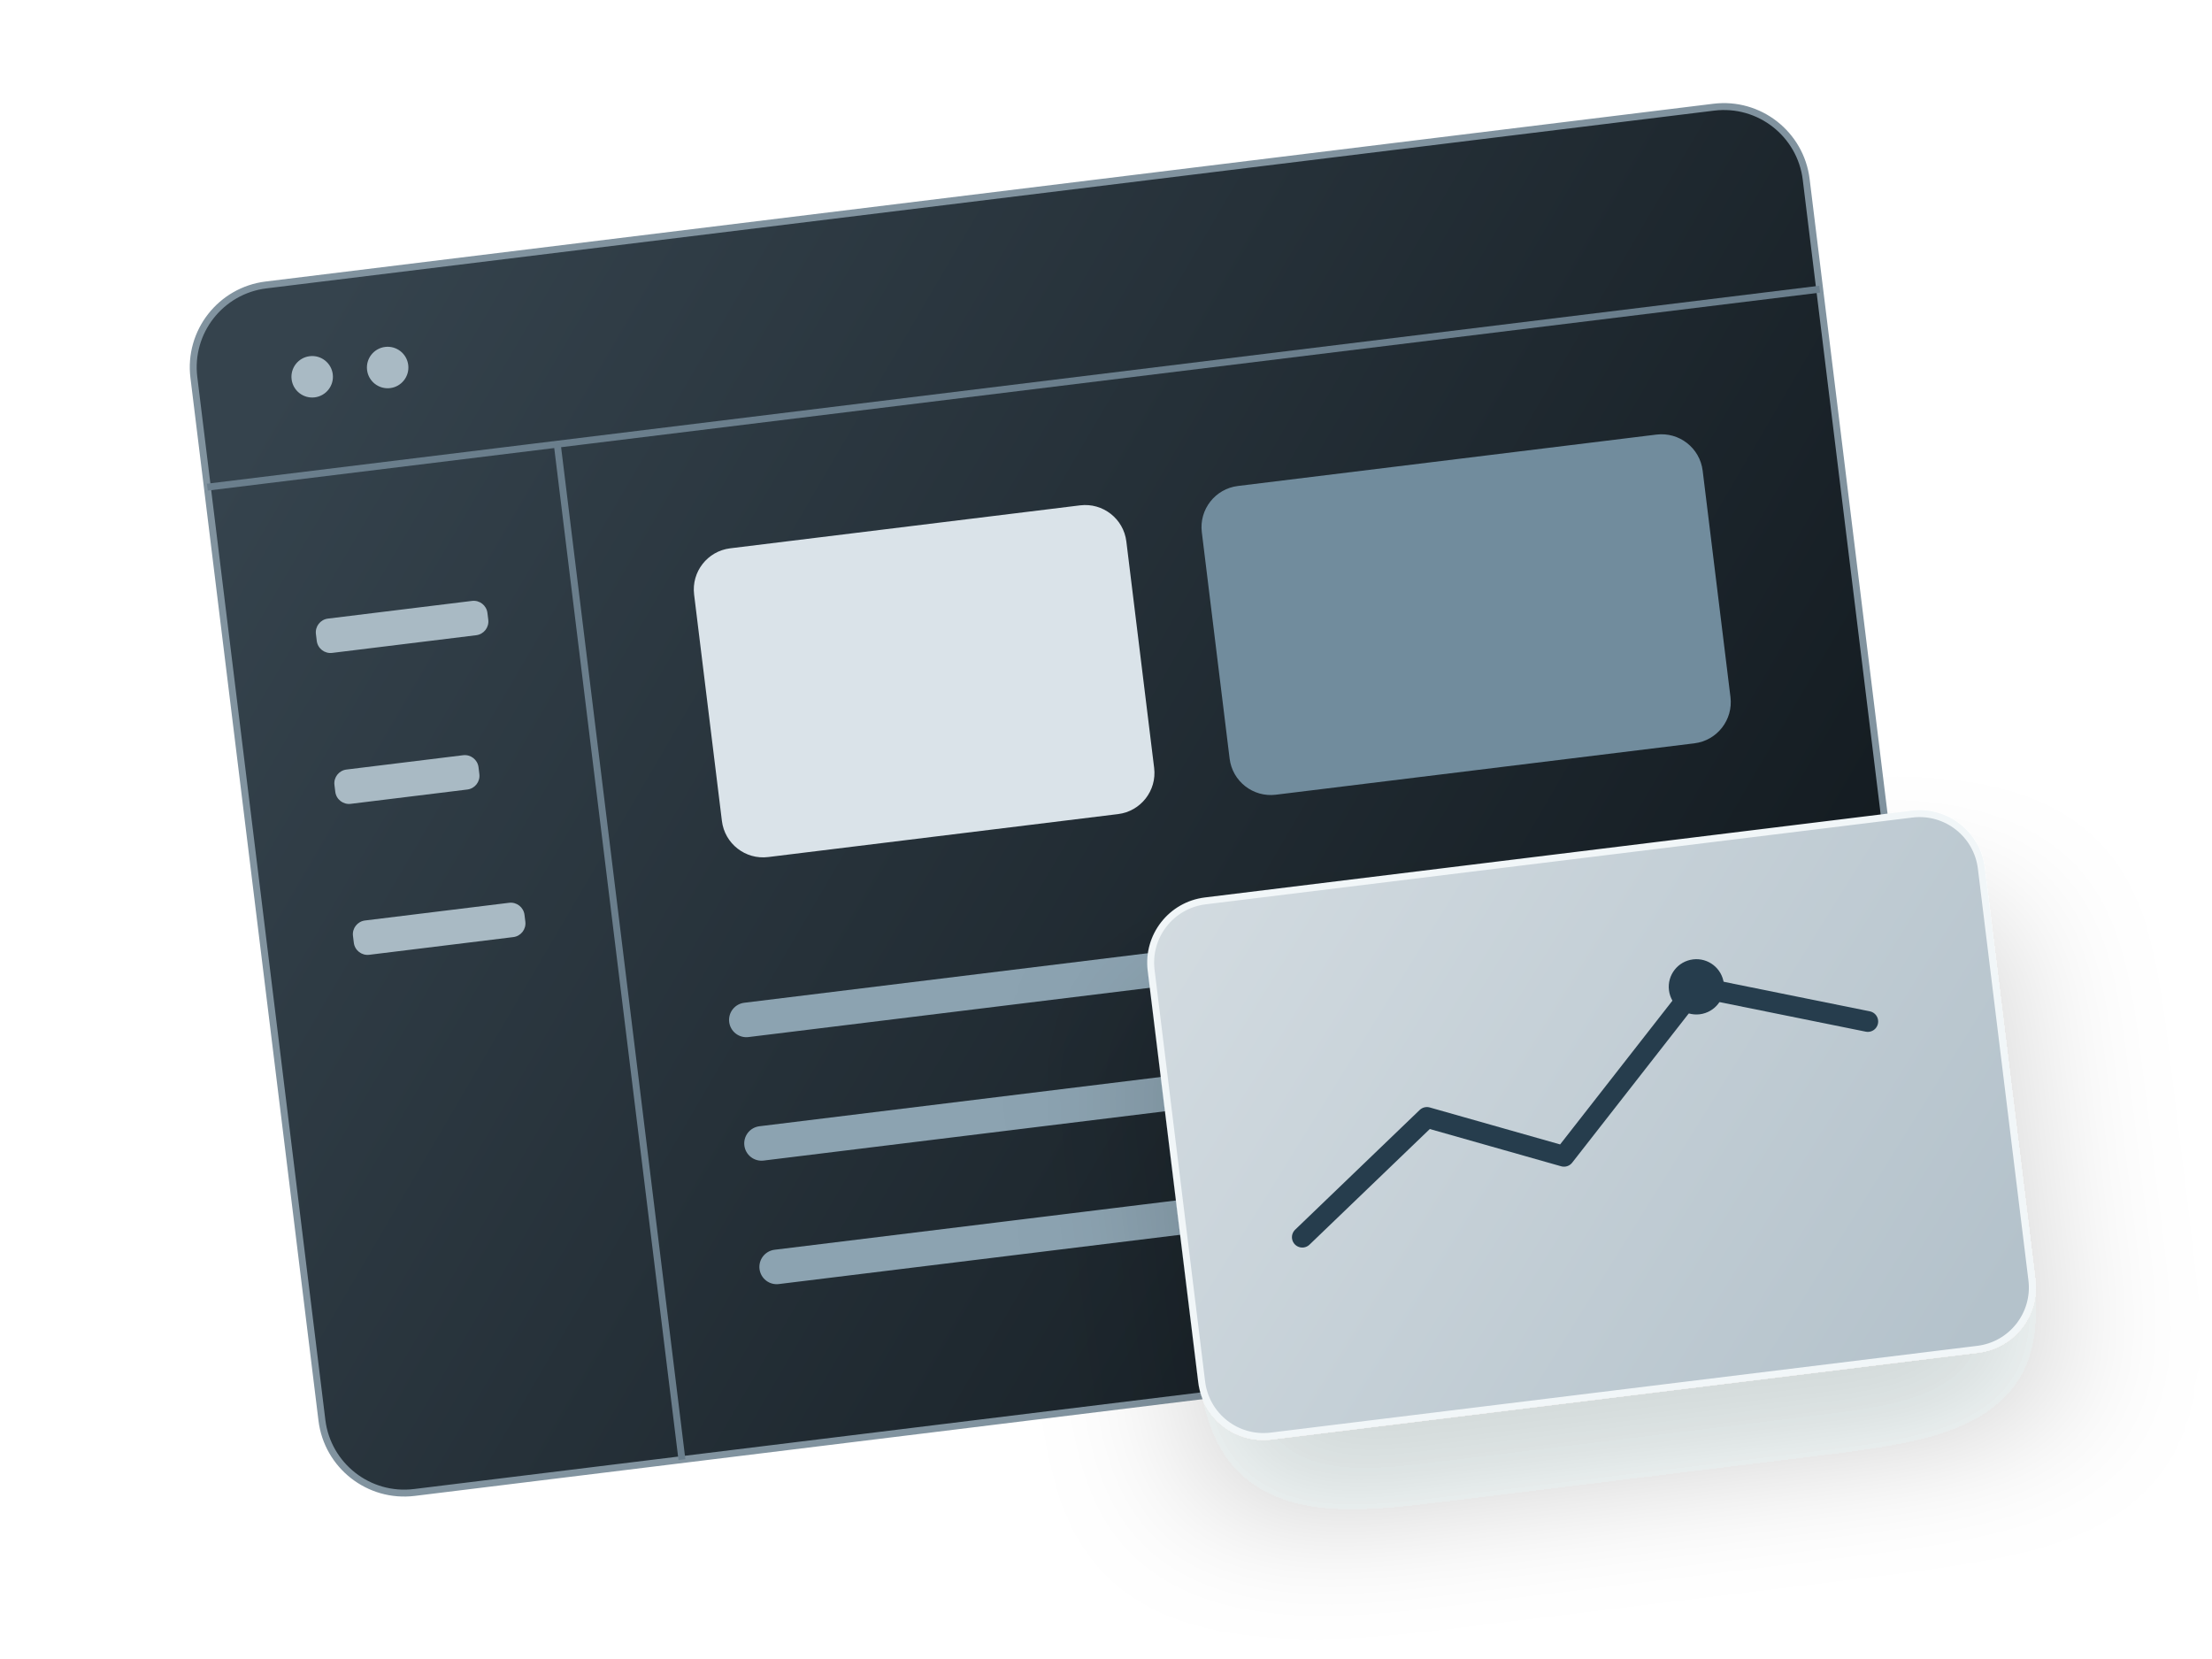
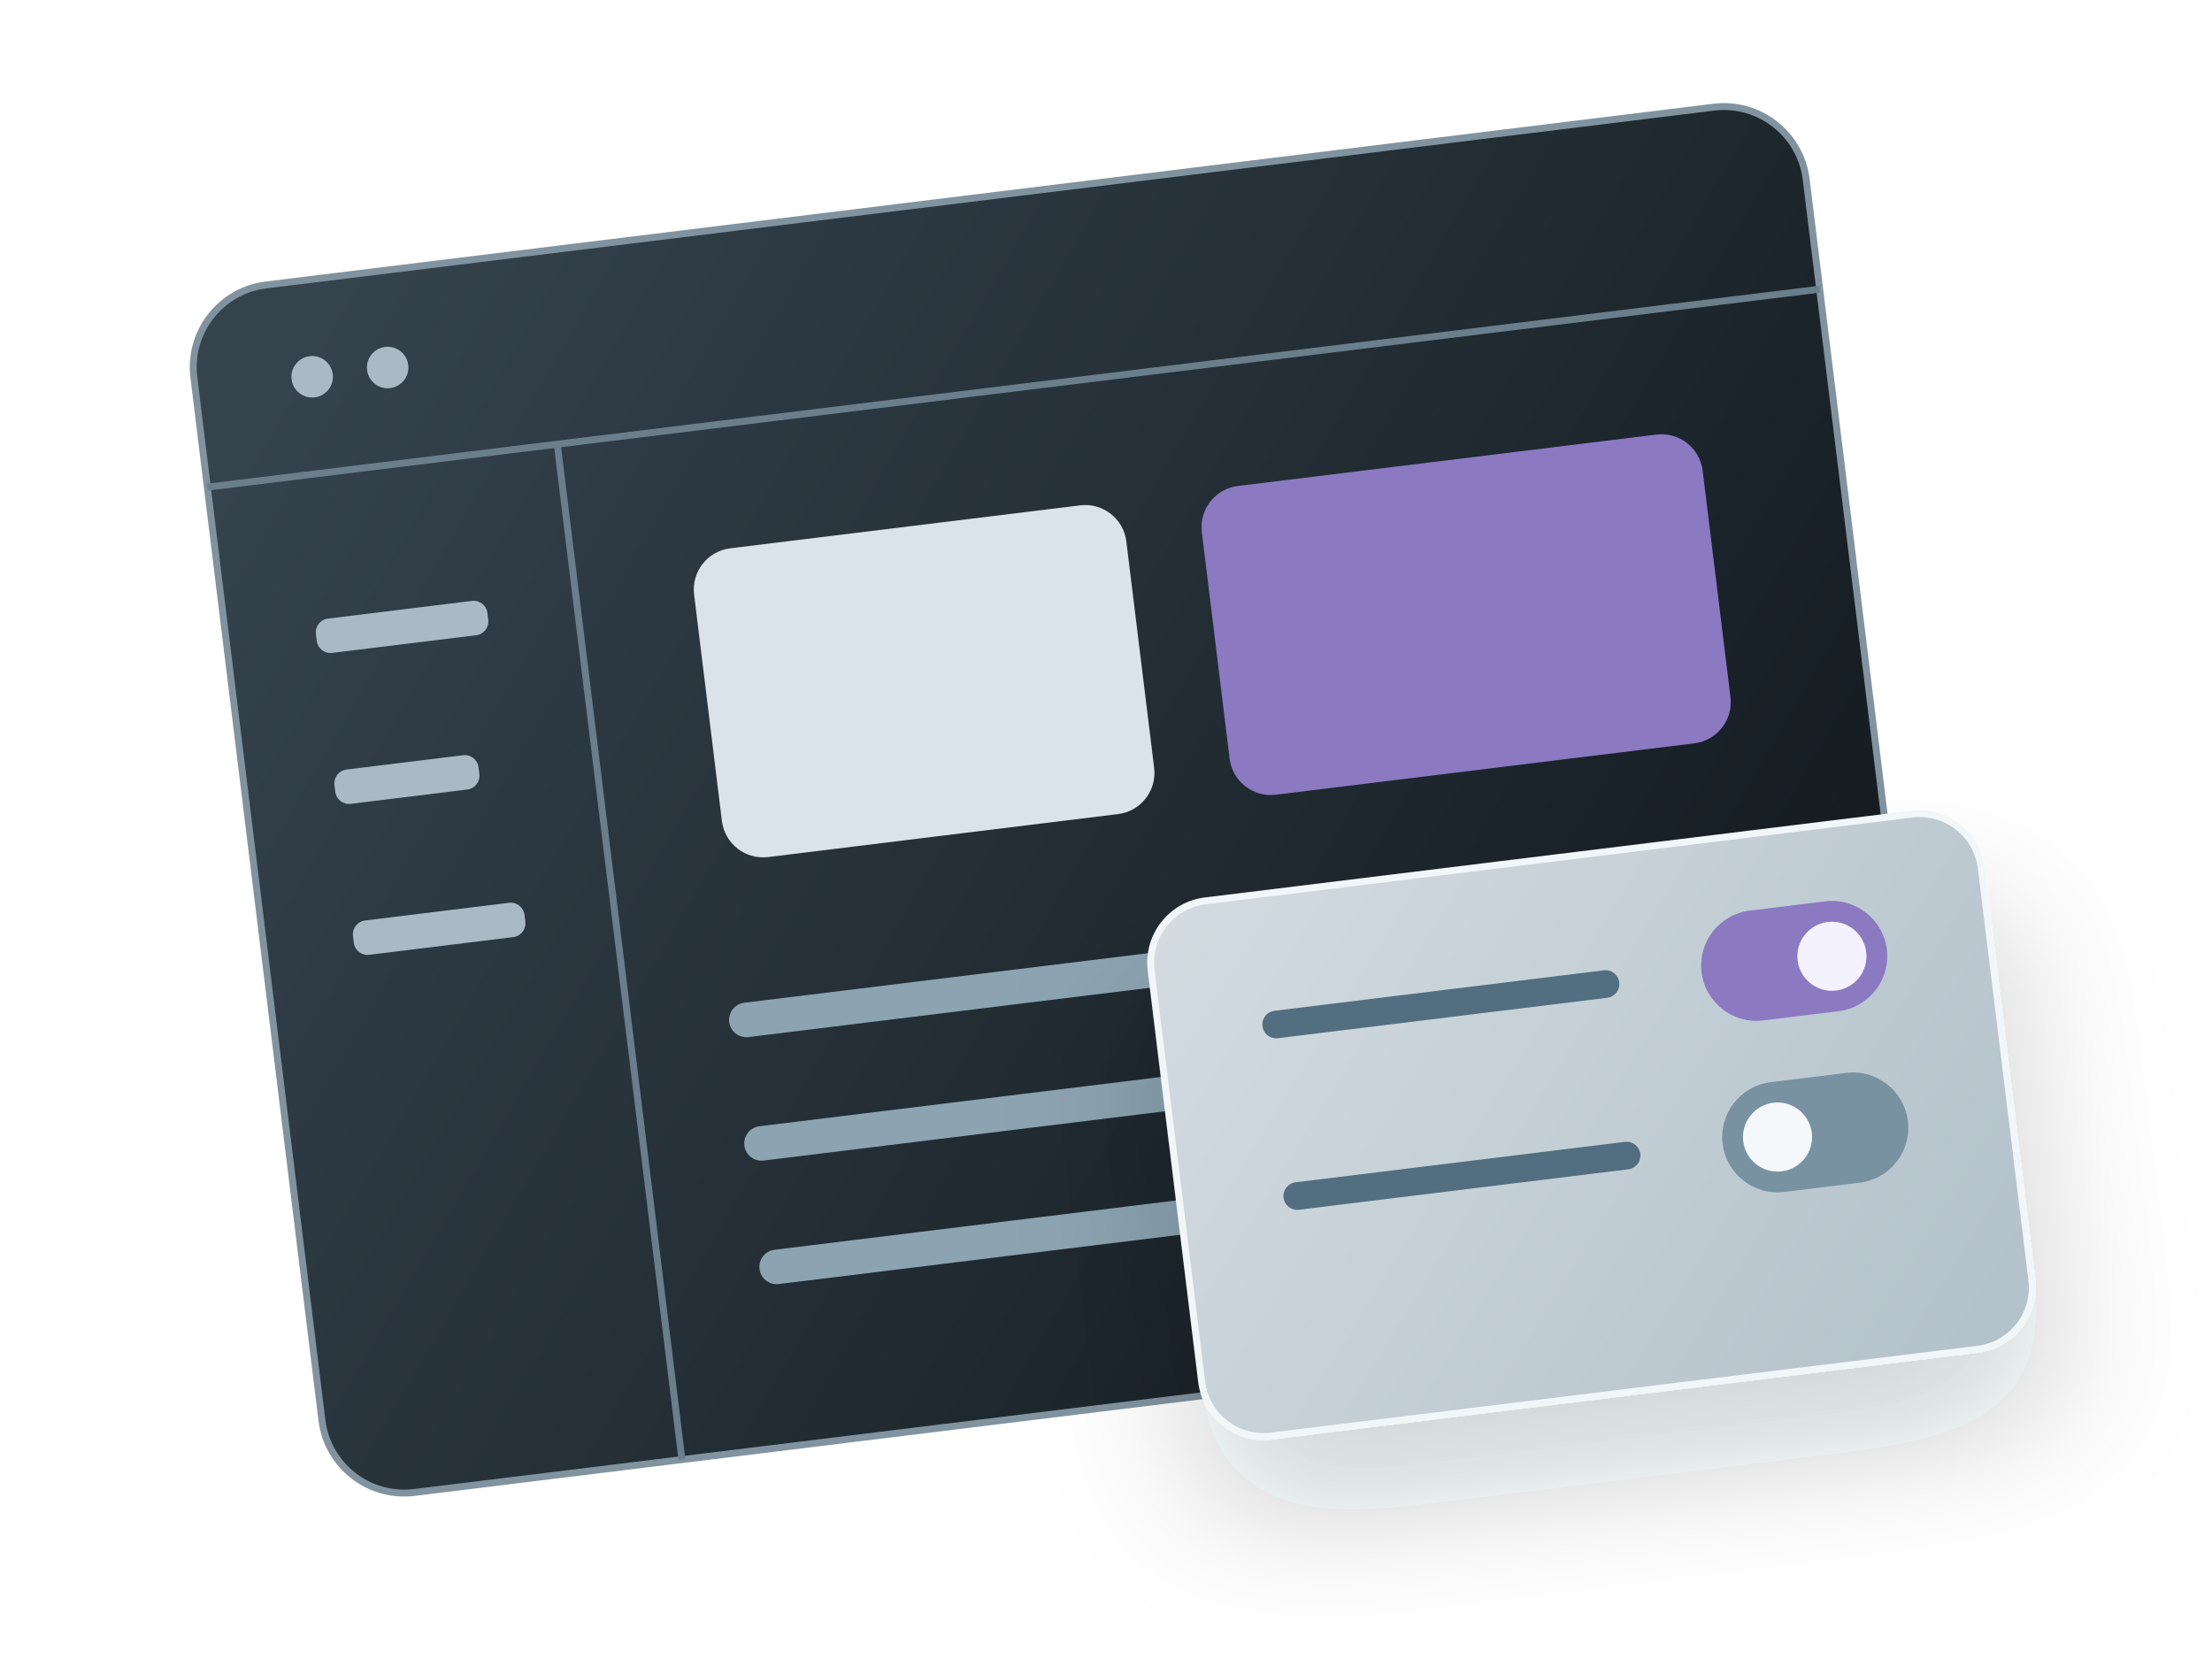
<svg xmlns="http://www.w3.org/2000/svg" width="320" height="240" viewBox="0 0 320 240" fill="none">
  <defs>
    <linearGradient id="glass" x1="40" y1="30" x2="270" y2="215" gradientUnits="userSpaceOnUse">
      <stop stop-color="#f8fafb" />
      <stop offset="1" stop-color="#b4c2cb" />
    </linearGradient>
    <linearGradient id="ink" x1="50" y1="40" x2="260" y2="200" gradientUnits="userSpaceOnUse">
      <stop stop-color="#35434d" />
      <stop offset="1" stop-color="#10171c" />
    </linearGradient>
    <filter id="shadow" x="-30%" y="-30%" width="160%" height="175%">
      <feDropShadow dx="0" dy="12" stdDeviation="10" flood-color="#12212b" flood-opacity=".18" />
    </filter>
  </defs>
  <g transform="rotate(-7 160 120)">
    <rect x="37" y="27" width="235" height="176" rx="12" fill="url(#ink)" stroke="#81939f" />
    <path d="M37 55h235M88 55v148" stroke="#6a7e8c" />
    <g fill="#a9bac4">
      <circle cx="54" cy="41" r="3" />
      <circle cx="65" cy="41" r="3" />
      <rect x="50" y="76" width="25" height="5" rx="2" />
      <rect x="50" y="98" width="21" height="5" rx="2" />
      <rect x="50" y="120" width="25" height="5" rx="2" />
    </g>
    <rect x="105" y="73" width="63" height="45" rx="6" fill="#dae3e9" />
-     <rect x="179" y="73" width="73" height="45" rx="6" fill="#718c9d" />
+     <rect x="179" y="73" width="73" height="45" rx="6" fill="#8b79c1" />
    <path d="M105 141h134M105 159h110M105 177h73" stroke="#8ca3b1" stroke-width="5" stroke-linecap="round" />
    <g filter="url(#shadow)">
      <rect x="164" y="132" width="121" height="78" rx="9" fill="url(#glass)" stroke="#f1f6f8" />
-       <path d="m181 182 20-15 19 8 22-22 24 8" stroke="#263d4d" stroke-width="3" stroke-linecap="round" stroke-linejoin="round" />
-       <circle cx="242" cy="153" r="4" fill="#263d4d" />
+       <path d="M181 151h48M181 176h48" stroke="#526e80" stroke-width="4" stroke-linecap="round" />
+       <rect x="243" y="143" width="27" height="16" rx="8" fill="#8b79c1" />
+       <circle cx="262" cy="151" r="5" fill="#f5f2ff" />
+       <rect x="243" y="168" width="27" height="16" rx="8" fill="#7892a2" />
+       <circle cx="251" cy="176" r="5" fill="#f5f8fa" />
    </g>
  </g>
</svg>
